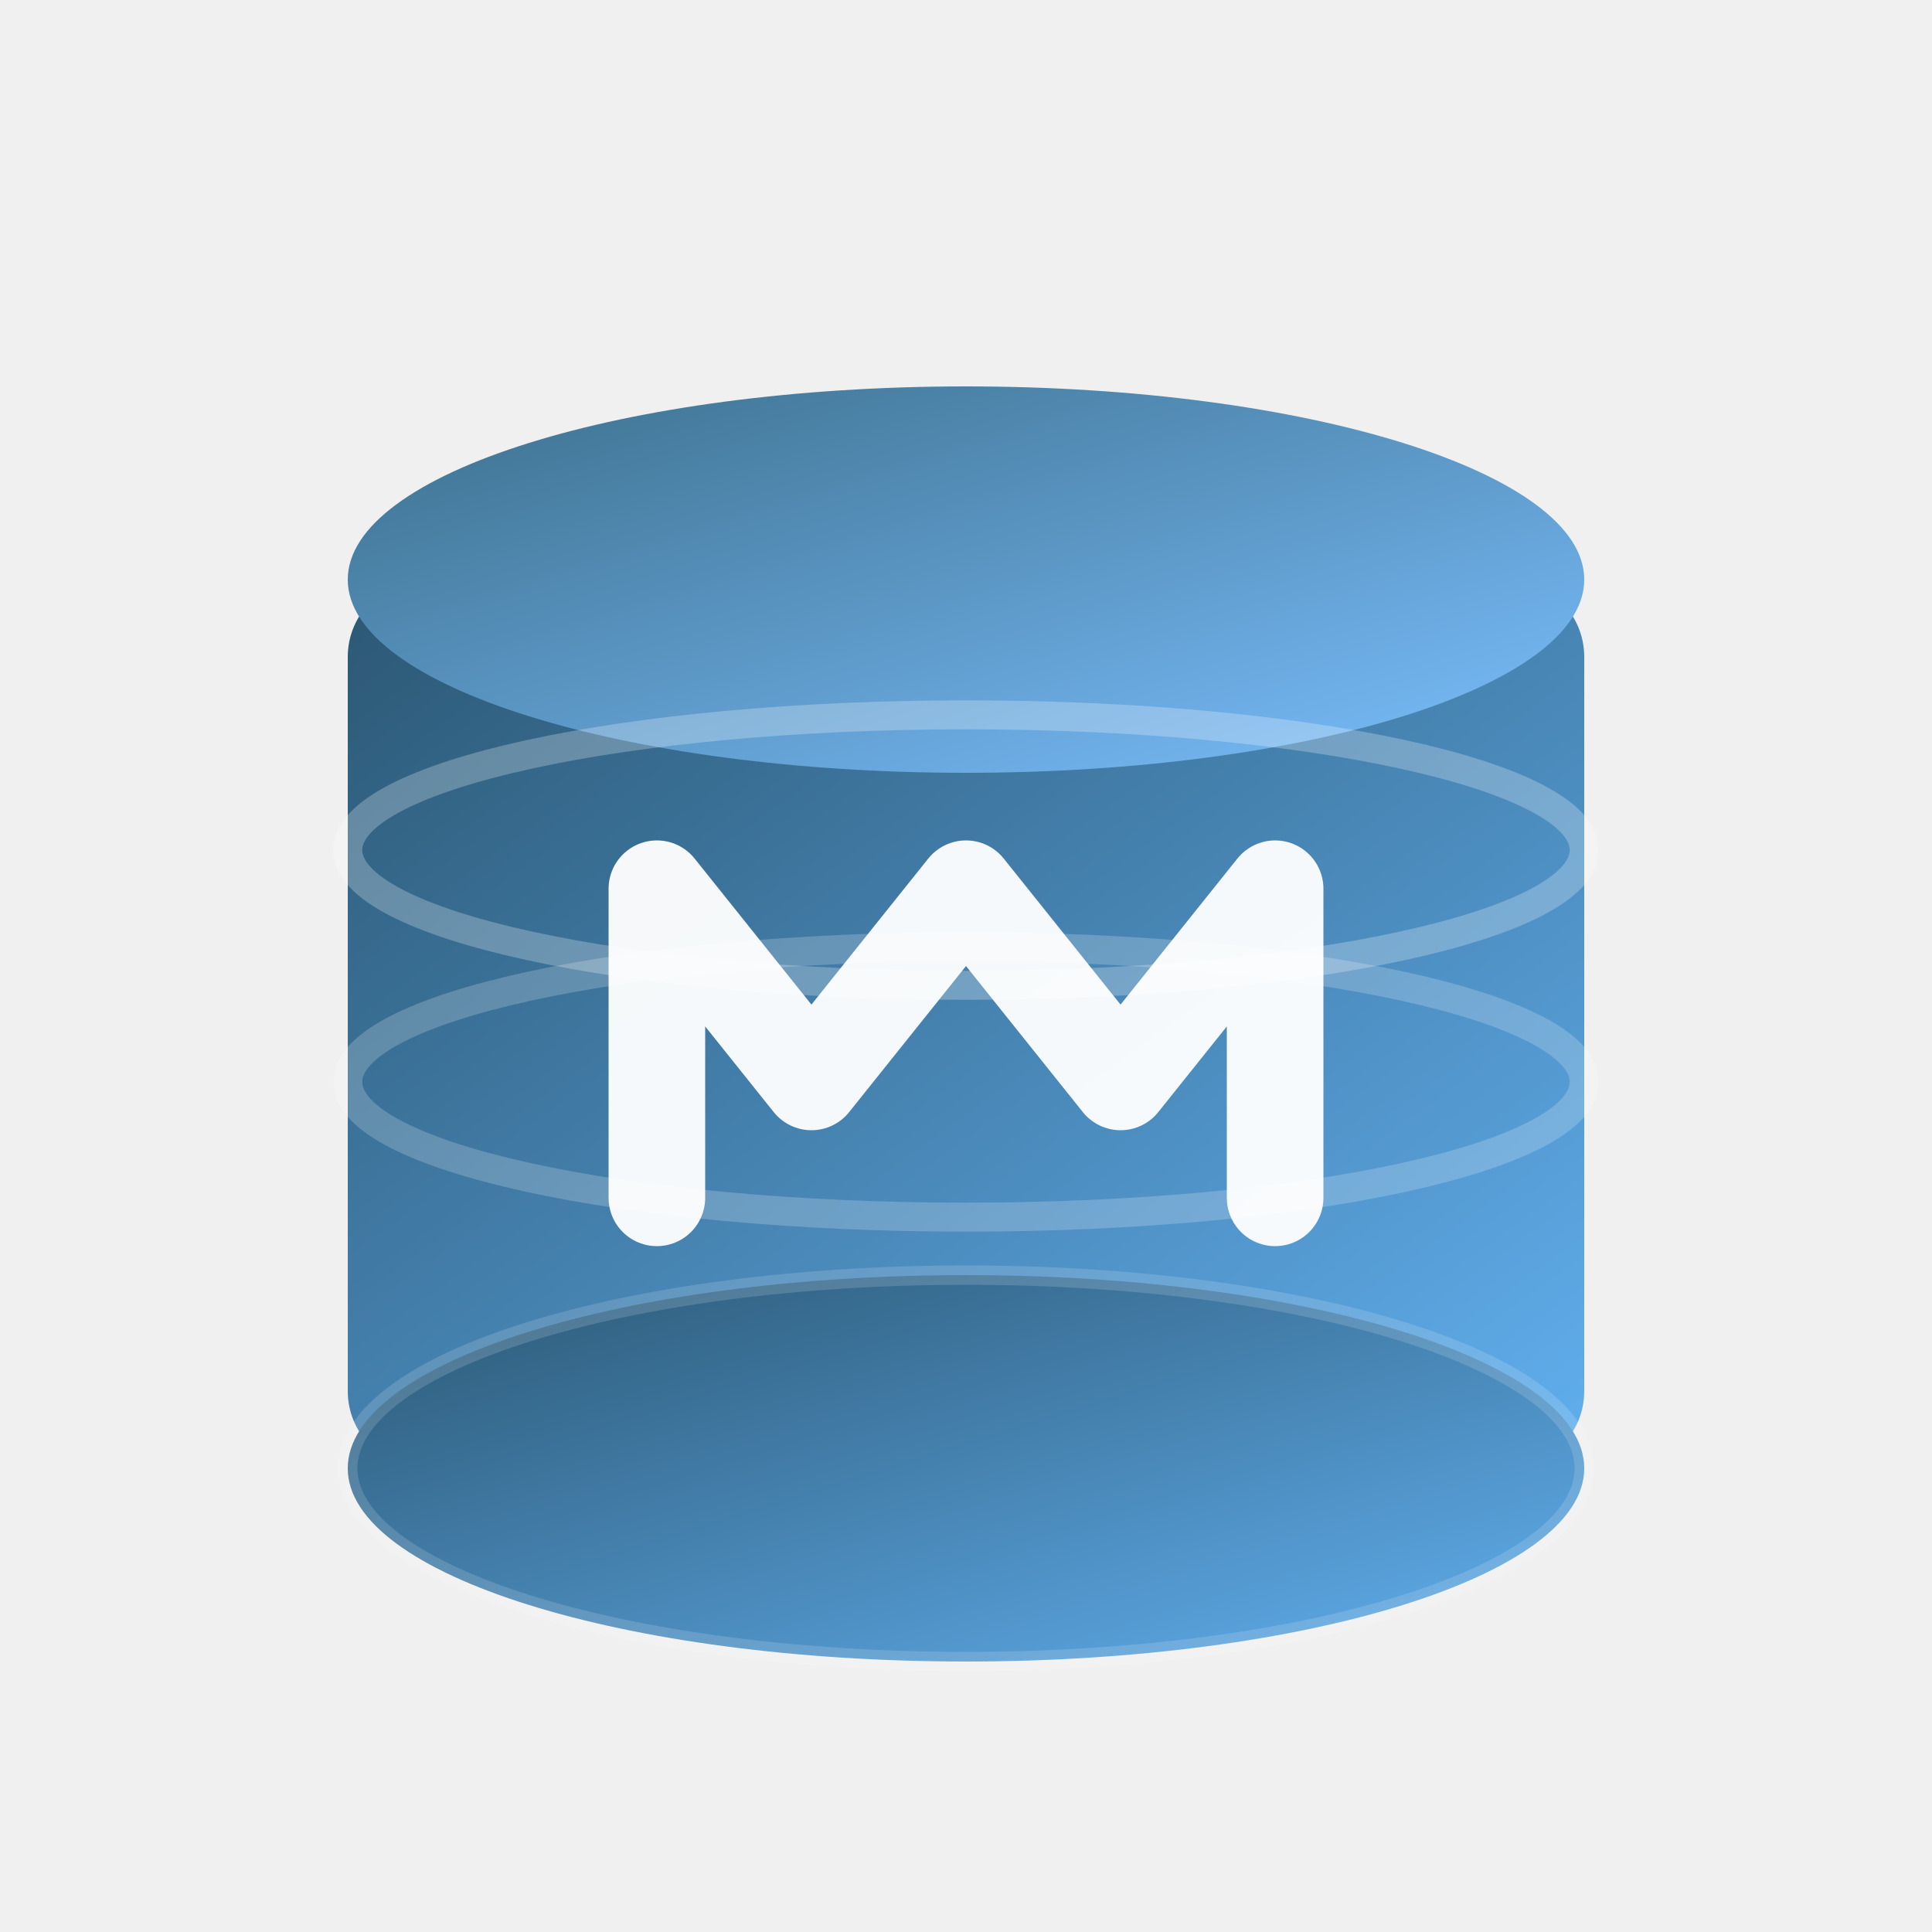
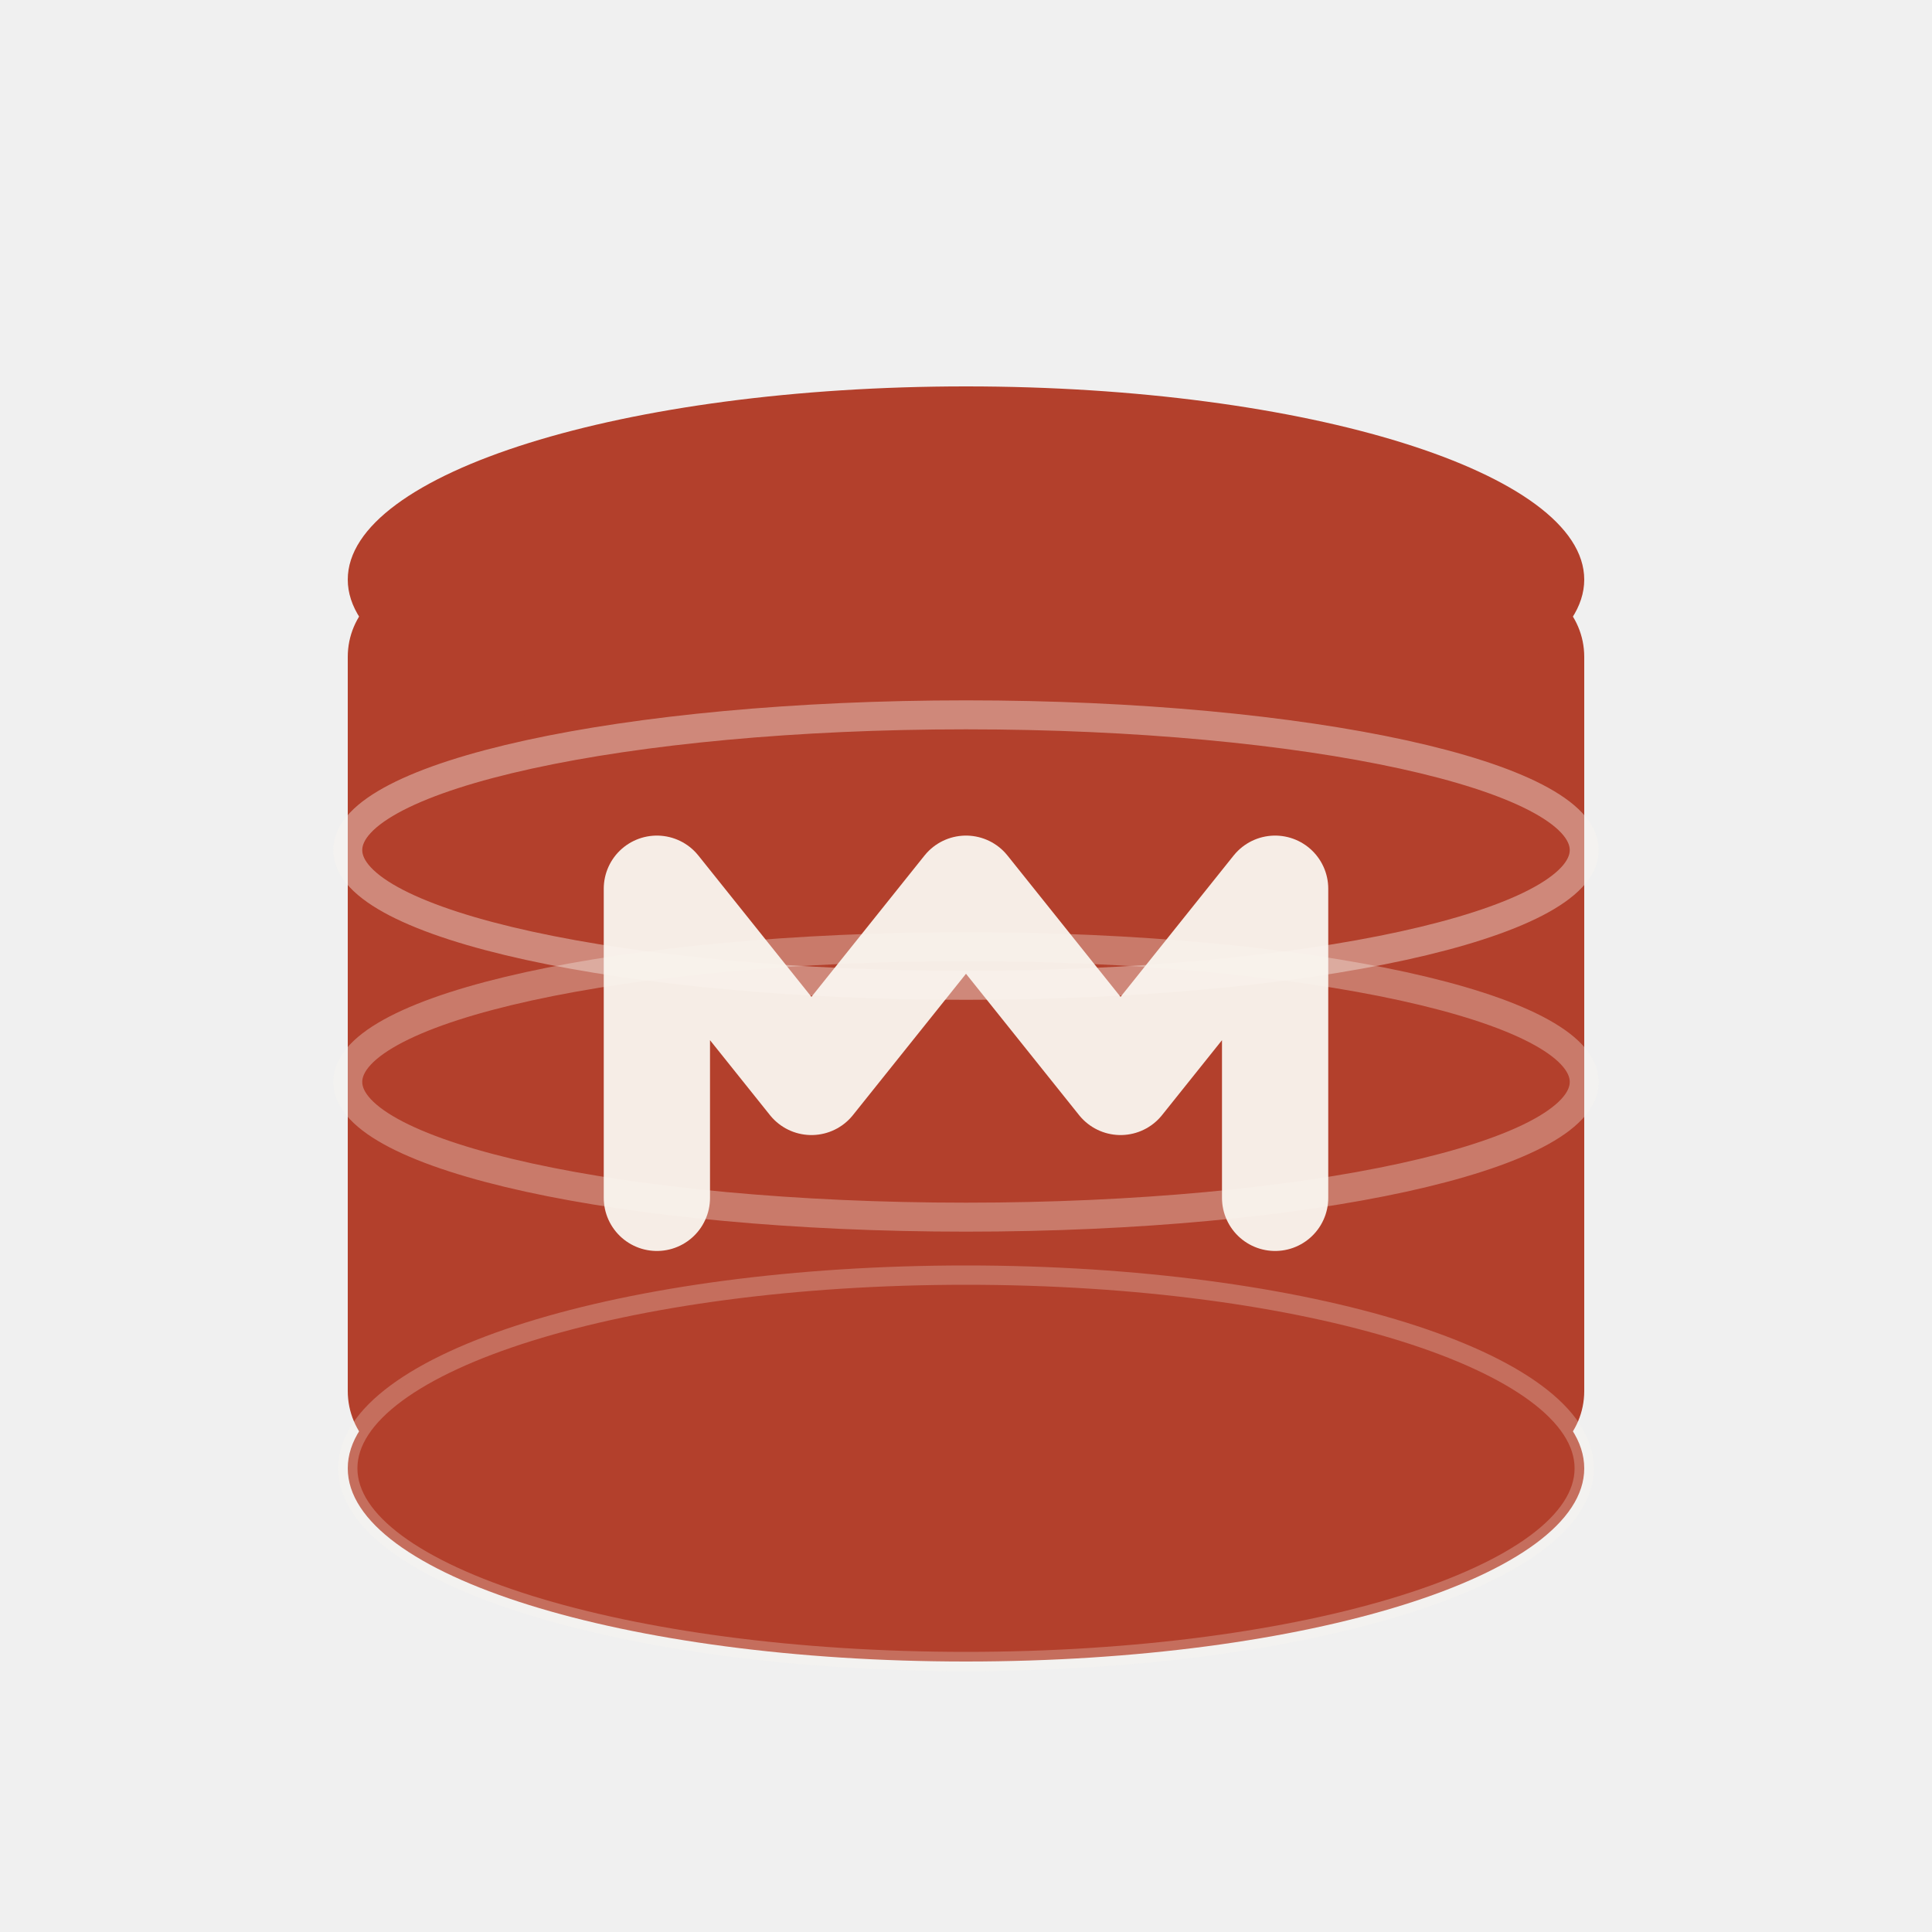
<svg xmlns="http://www.w3.org/2000/svg" viewBox="0 0 100 100">
-   <defs>
-     <linearGradient id="grad" x1="0%" y1="0%" x2="100%" y2="100%">
-       <stop offset="0%" style="stop-color:#2B5773" />
-       <stop offset="100%" style="stop-color:#61AFEF" />
-     </linearGradient>
-     <linearGradient id="gradLight" x1="0%" y1="0%" x2="100%" y2="100%">
-       <stop offset="0%" style="stop-color:#3B6E8A" />
-       <stop offset="100%" style="stop-color:#7BBFFF" />
-     </linearGradient>
-   </defs>
-   <rect x="18" y="30" width="64" height="46" rx="4" fill="url(#grad)" />
-   <ellipse cx="50" cy="30" rx="32" ry="10" fill="url(#gradLight)" />
-   <ellipse cx="50" cy="44" rx="32" ry="7" fill="none" stroke="rgba(255,255,255,0.25)" stroke-width="1.5" />
-   <ellipse cx="50" cy="56" rx="32" ry="7" fill="none" stroke="rgba(255,255,255,0.20)" stroke-width="1.5" />
-   <ellipse cx="50" cy="76" rx="32" ry="10" fill="url(#grad)" />
-   <ellipse cx="50" cy="76" rx="32" ry="10" fill="none" stroke="rgba(255,255,255,0.15)" stroke-width="1" />
-   <path d="M34 62 L34 46 L42 56 L50 46 L58 56 L66 46 L66 62" fill="none" stroke="white" stroke-width="5" stroke-linecap="round" stroke-linejoin="round" opacity="0.95" />
+   <rect x="18" y="30" width="64" height="46" rx="4" fill="#B3402C" />
+   <ellipse cx="50" cy="30" rx="32" ry="10" fill="#B3402C" />
+   <ellipse cx="50" cy="44" rx="32" ry="7" fill="none" stroke="#FAF6EF" stroke-width="1.5" opacity="0.4" />
+   <ellipse cx="50" cy="56" rx="32" ry="7" fill="none" stroke="#FAF6EF" stroke-width="1.5" opacity="0.32" />
+   <ellipse cx="50" cy="76" rx="32" ry="10" fill="#B3402C" />
+   <ellipse cx="50" cy="76" rx="32" ry="10" fill="none" stroke="#FAF6EF" stroke-width="1" opacity="0.25" />
+   <path d="M34 62 L34 46 L42 56 L50 46 L58 56 L66 46 L66 62" fill="none" stroke="#FAF6EF" stroke-width="5.5" stroke-linecap="round" stroke-linejoin="round" opacity="0.95" />
</svg>
